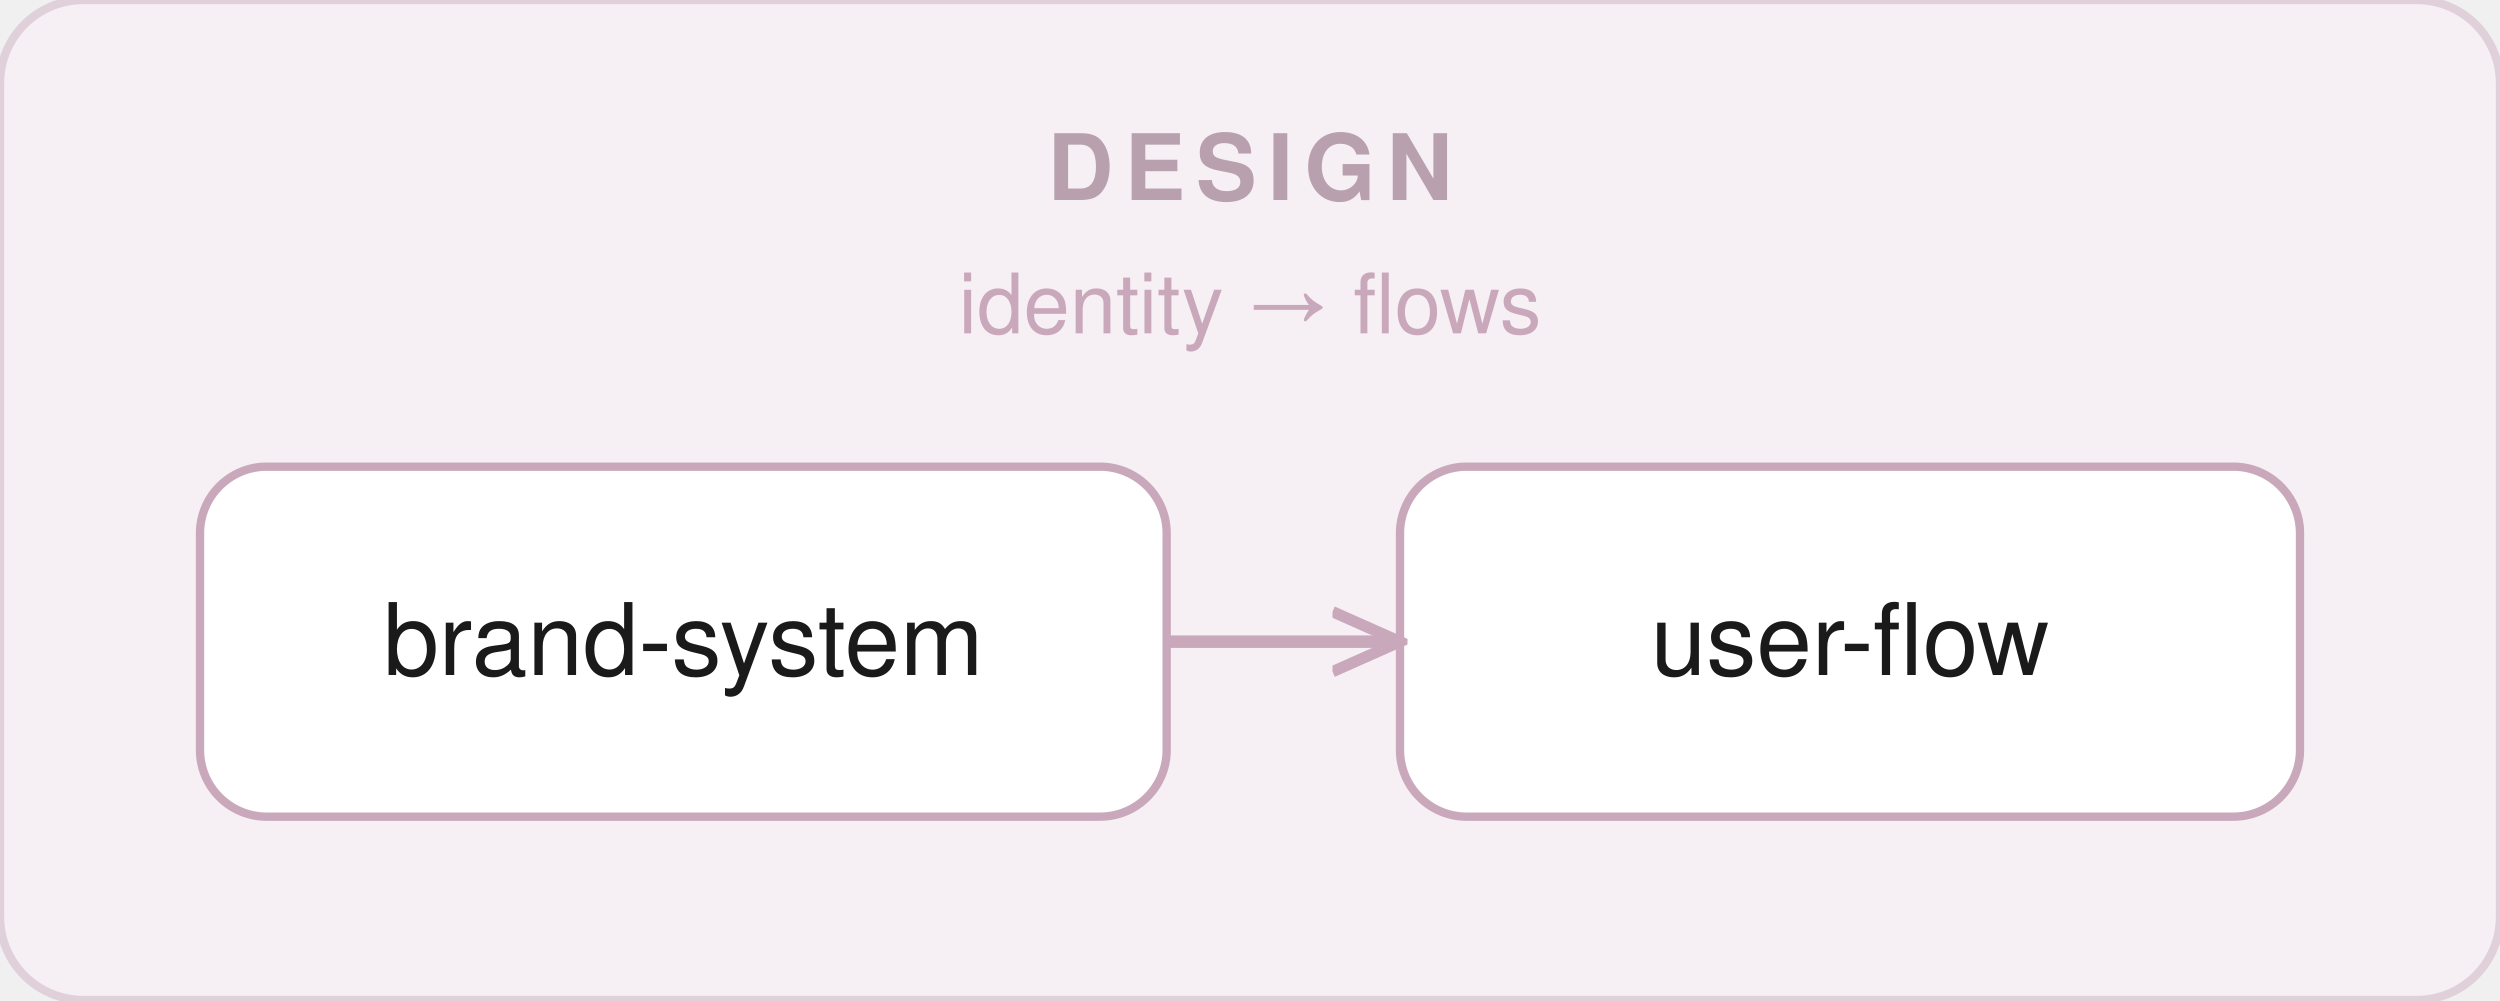
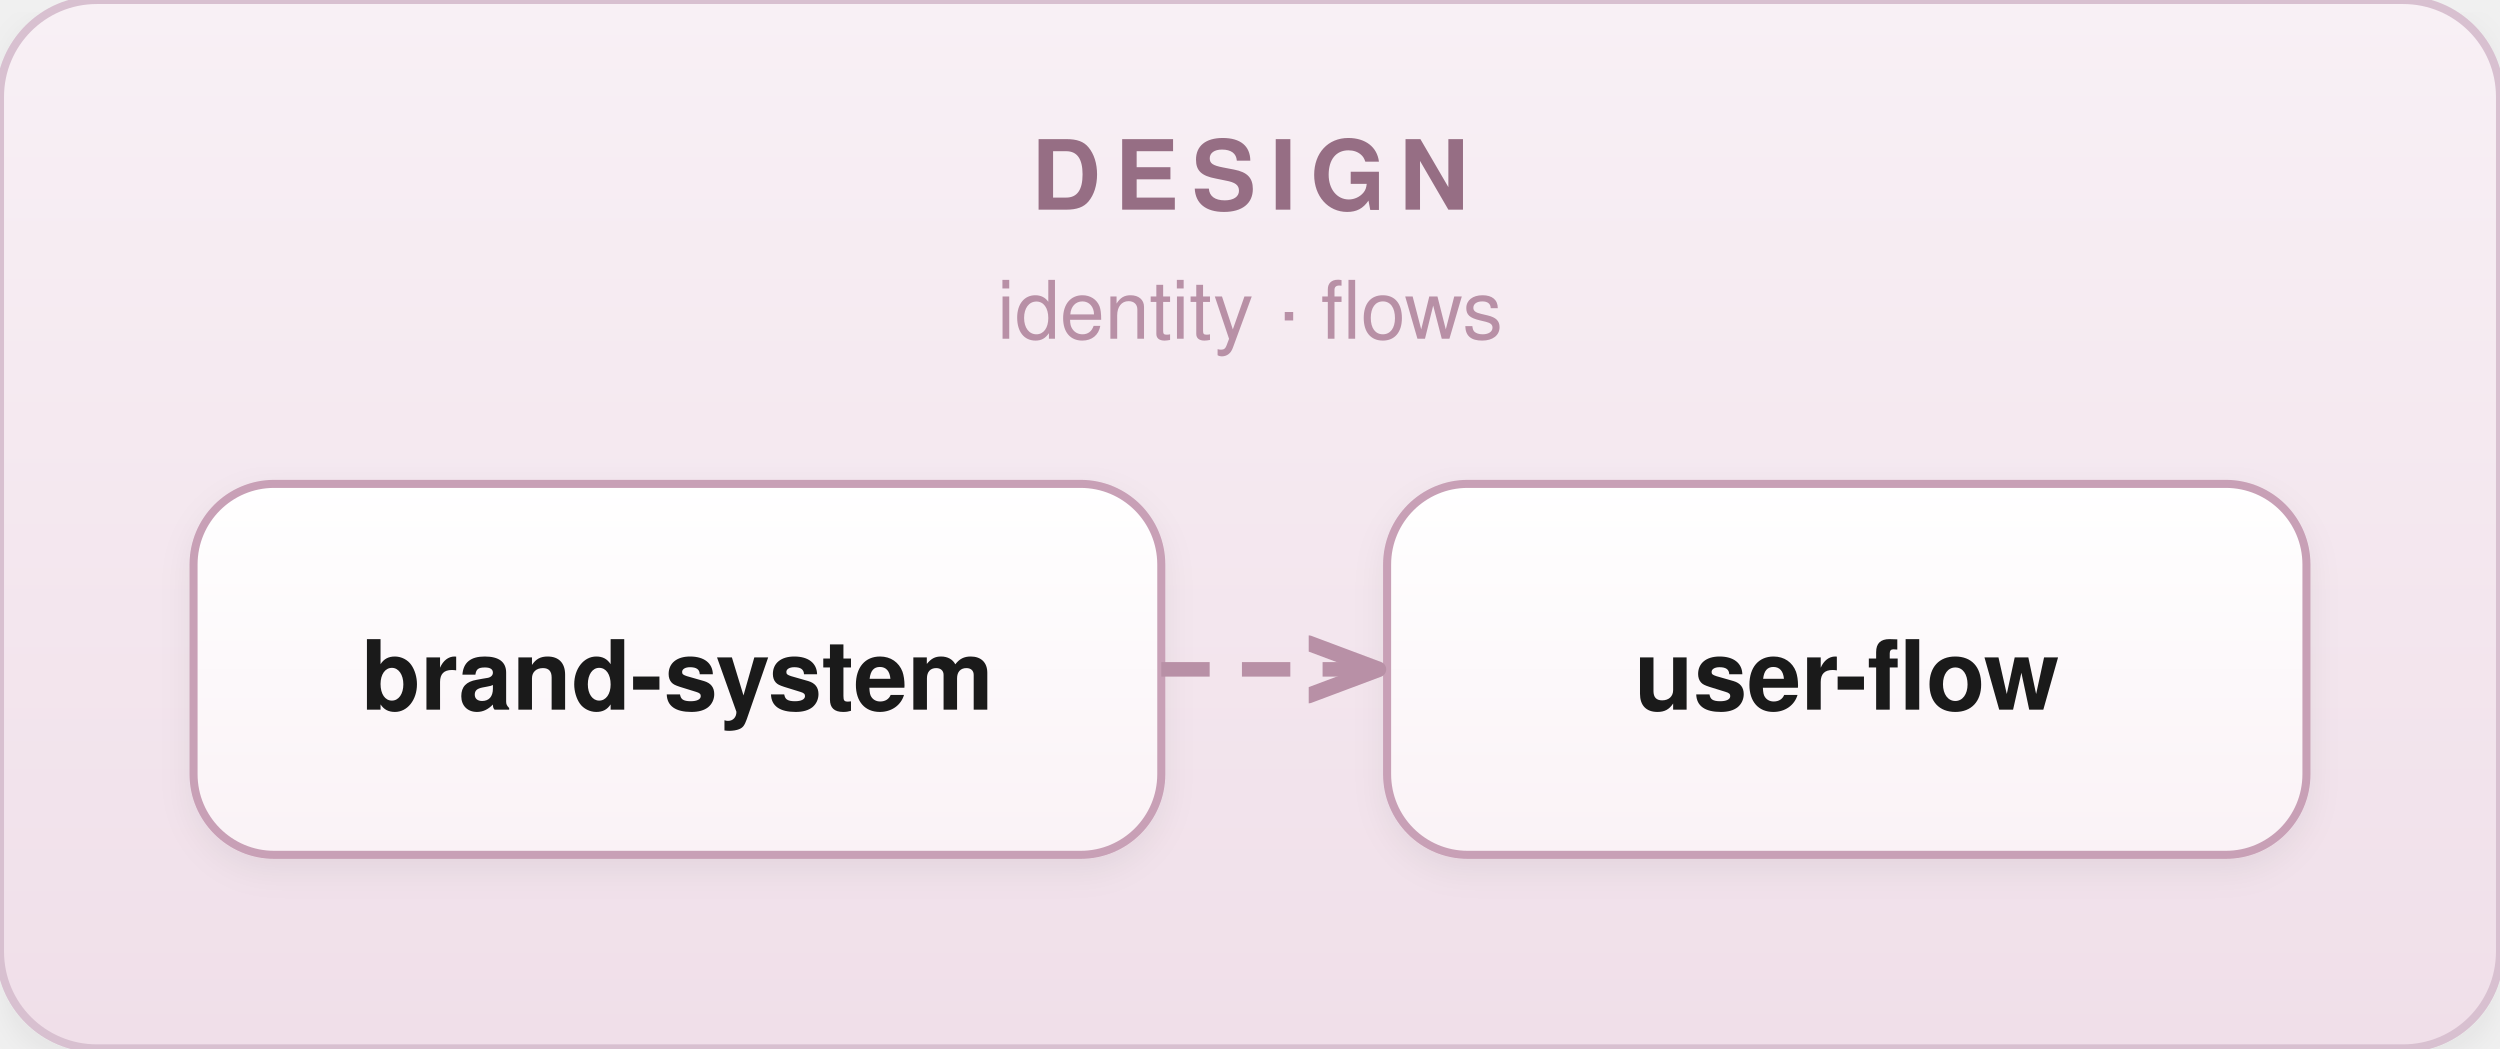
- <svg xmlns="http://www.w3.org/2000/svg" viewBox="0 0 300 120" fill="none">
+ <svg xmlns="http://www.w3.org/2000/svg" viewBox="0 0 310 130" fill="none">
  <style>
    text { font-family: -apple-system, BlinkMacSystemFont, 'Segoe UI', Helvetica, Arial, sans-serif; }
+     @keyframes dash-flow { to { stroke-dashoffset: -18; } }
+     .flow { stroke-dasharray: 6 4; animation: dash-flow 1.2s linear infinite; }
  </style>
-   <rect width="300" height="120" rx="10" fill="#f6f0f4" stroke="#e0d0da" stroke-width="1" />
-   <text x="150" y="24" text-anchor="middle" font-size="11" fill="#b8a0ae" font-weight="600" letter-spacing="0.12em">DESIGN</text>
-   <text x="150" y="40" text-anchor="middle" font-size="10" fill="#c9a8bb">identity → flows</text>
-   <rect x="24" y="56" width="116" height="42" rx="8" fill="#ffffff" stroke="#c9a8bb" stroke-width="1" />
-   <text x="82" y="81" text-anchor="middle" font-size="12" fill="#1a1a1a" font-weight="500">brand-system</text>
-   <rect x="168" y="56" width="108" height="42" rx="8" fill="#ffffff" stroke="#c9a8bb" stroke-width="1" />
-   <text x="222" y="81" text-anchor="middle" font-size="12" fill="#1a1a1a" font-weight="500">user-flow</text>
-   <line x1="140" y1="77" x2="168" y2="77" stroke="#c9a8bb" stroke-width="1.5" marker-end="url(#a3)" />
  <defs>
-     <marker id="a3" viewBox="0 0 10 10" refX="9" refY="5" markerWidth="6" markerHeight="6" orient="auto-start-reverse">
-       <path d="M 0 1 L 9 5 L 0 9" fill="none" stroke="#c9a8bb" stroke-width="1.5" />
+     <linearGradient id="dg" x1="0" y1="0" x2="0" y2="1">
+       <stop offset="0%" stop-color="#f8f0f5" />
+       <stop offset="100%" stop-color="#f0dfe9" />
+     </linearGradient>
+     <linearGradient id="dn" x1="0" y1="0" x2="0" y2="1">
+       <stop offset="0%" stop-color="#ffffff" />
+       <stop offset="100%" stop-color="#faf2f6" />
+     </linearGradient>
+     <filter id="ds" x="-4%" y="-8%" width="108%" height="120%">
+       <feDropShadow dx="0" dy="1.5" stdDeviation="2" flood-color="#000" flood-opacity="0.06" />
+     </filter>
+     <marker id="da" viewBox="0 0 10 10" refX="9" refY="5" markerWidth="6" markerHeight="6" orient="auto-start-reverse">
+       <path d="M 0 2 L 8 5 L 0 8" fill="none" stroke="#b890a6" stroke-width="1.8" stroke-linecap="round" stroke-linejoin="round" />
    </marker>
  </defs>
+   <rect width="310" height="130" rx="12" fill="url(#dg)" stroke="#d8c0d0" stroke-width="1" filter="url(#ds)" />
+   <text x="155" y="26" text-anchor="middle" font-size="12" fill="#966e84" font-weight="700" letter-spacing="0.14em">DESIGN</text>
+   <text x="155" y="42" text-anchor="middle" font-size="10" fill="#b890a6">identity · flows</text>
+   <rect x="24" y="60" width="120" height="46" rx="10" fill="url(#dn)" stroke="#c8a0b6" stroke-width="1" filter="url(#ds)" />
+   <text x="84" y="88" text-anchor="middle" font-size="12" fill="#1a1a1a" font-weight="600">brand-system</text>
+   <rect x="172" y="60" width="114" height="46" rx="10" fill="url(#dn)" stroke="#c8a0b6" stroke-width="1" filter="url(#ds)" />
+   <text x="229" y="88" text-anchor="middle" font-size="12" fill="#1a1a1a" font-weight="600">user-flow</text>
+   <line x1="144" y1="83" x2="172" y2="83" stroke="#b890a6" stroke-width="1.8" class="flow" marker-end="url(#da)" />
</svg>
